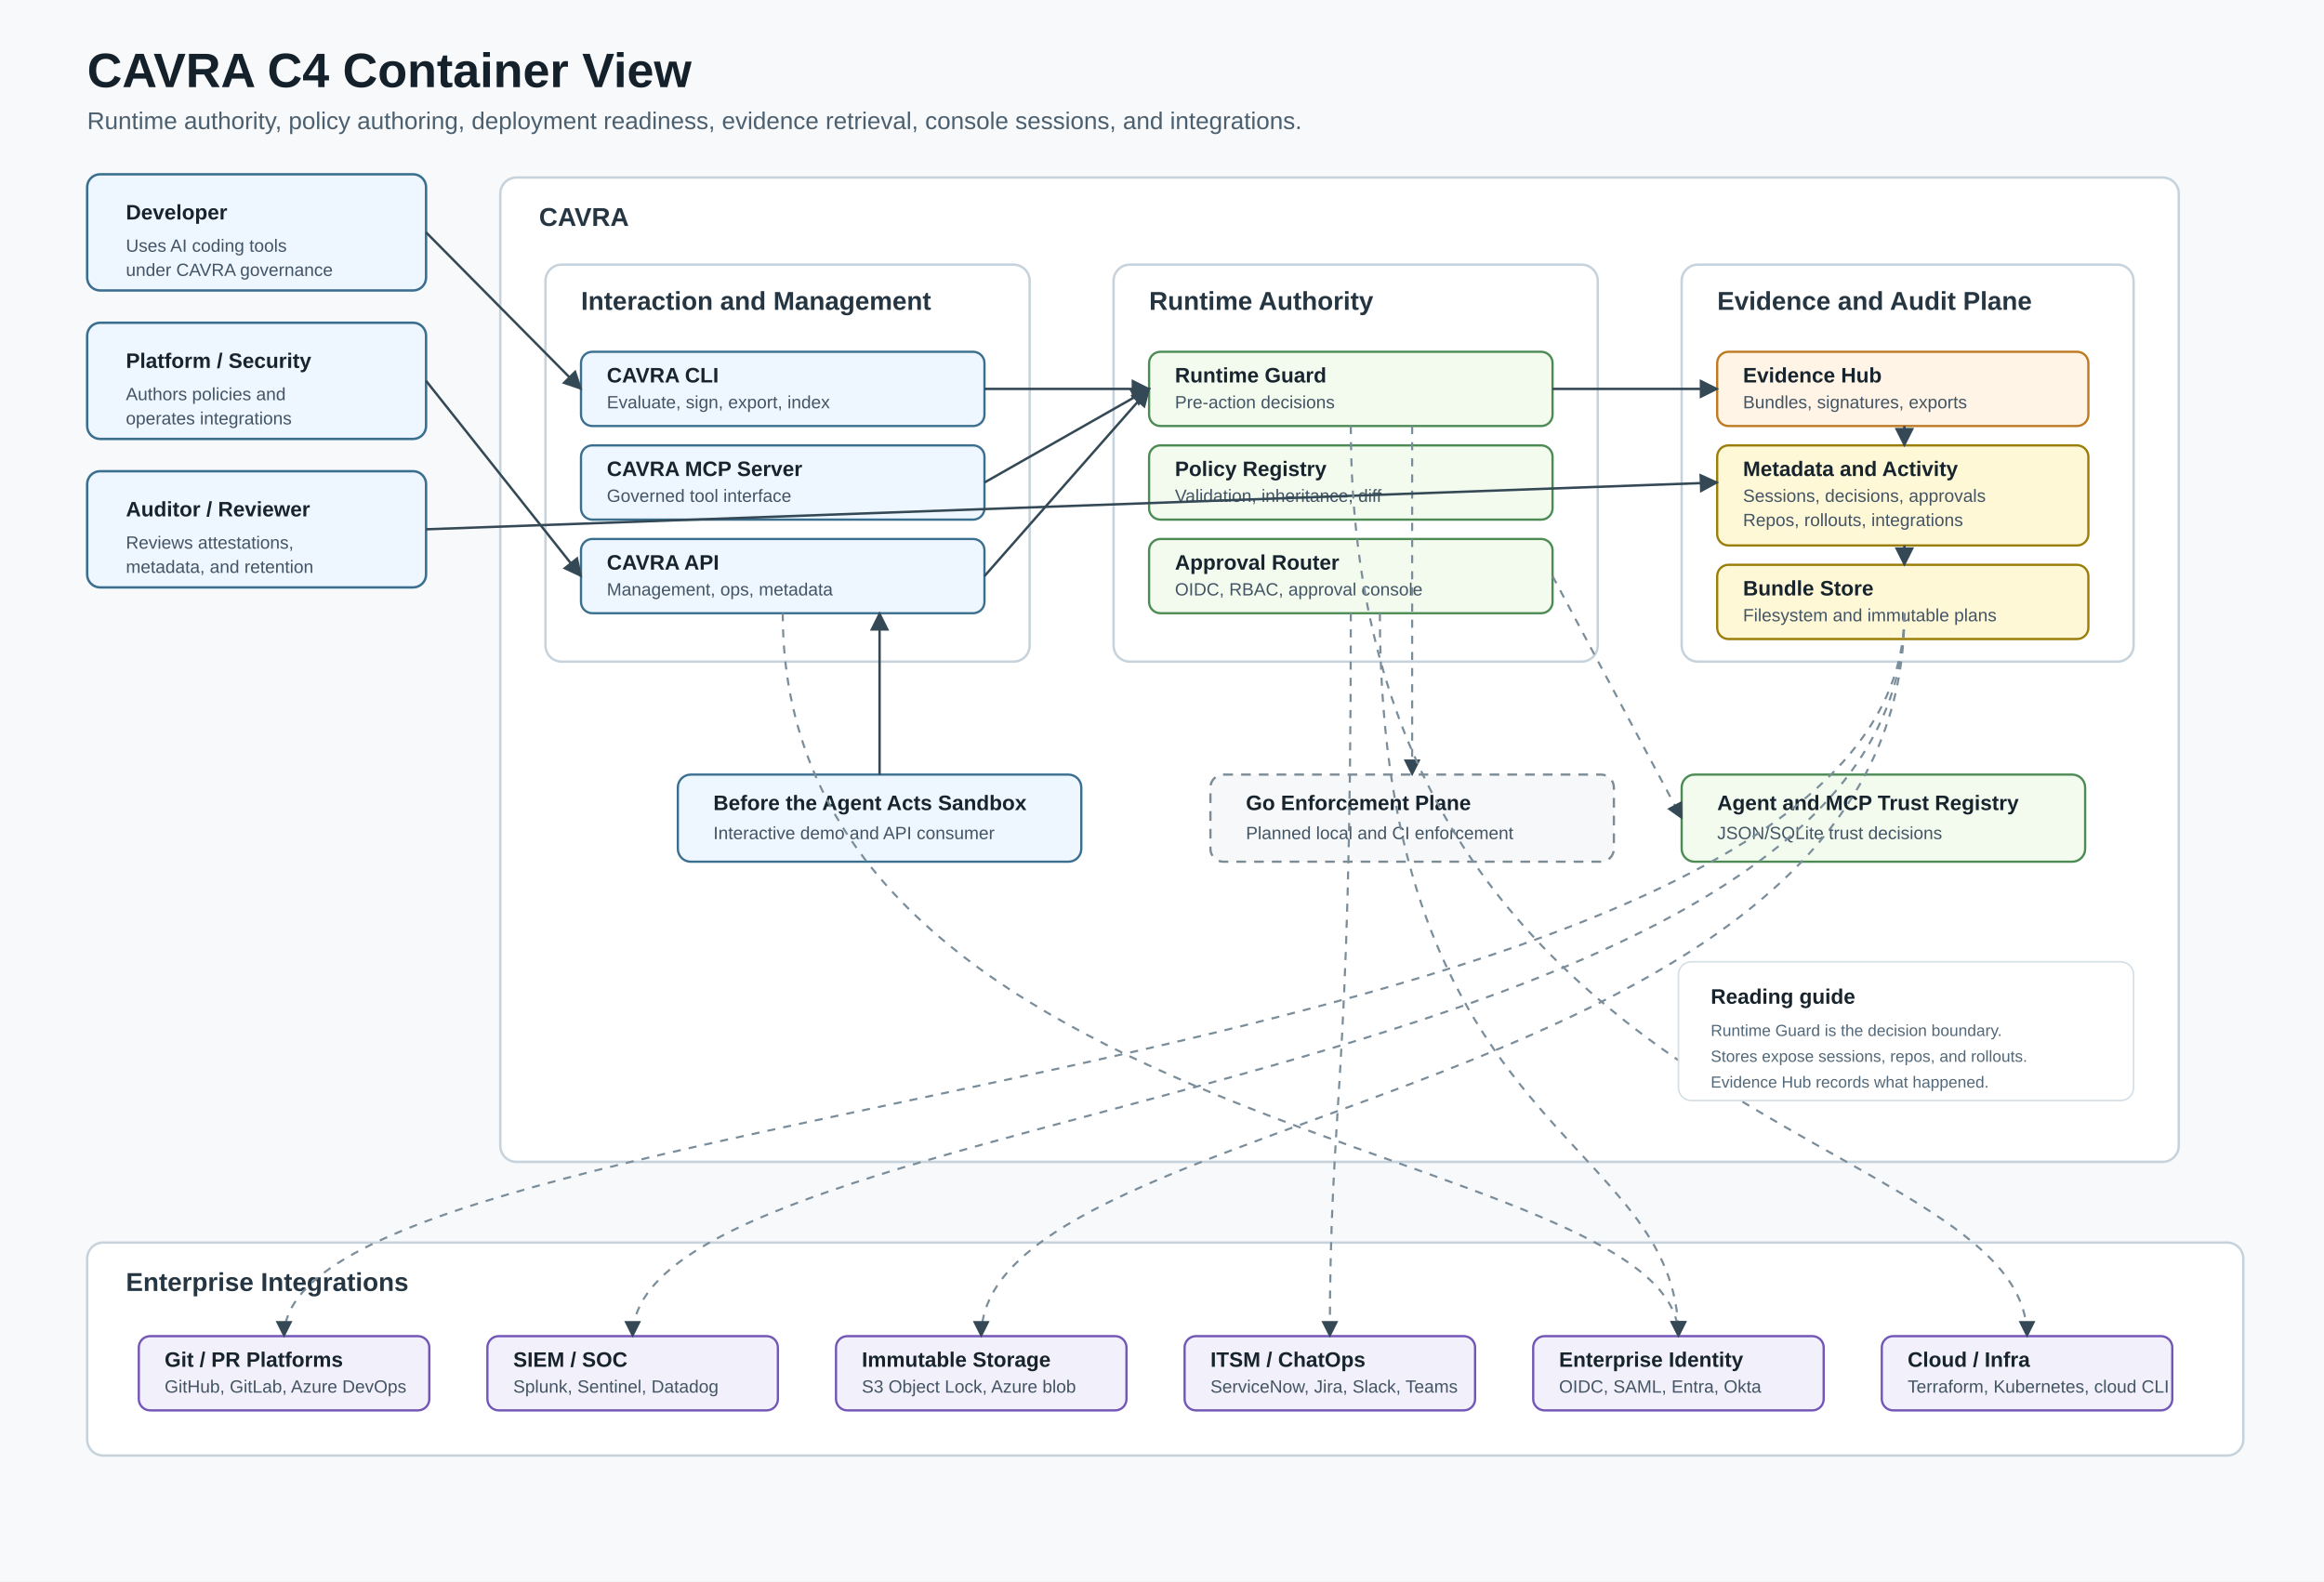
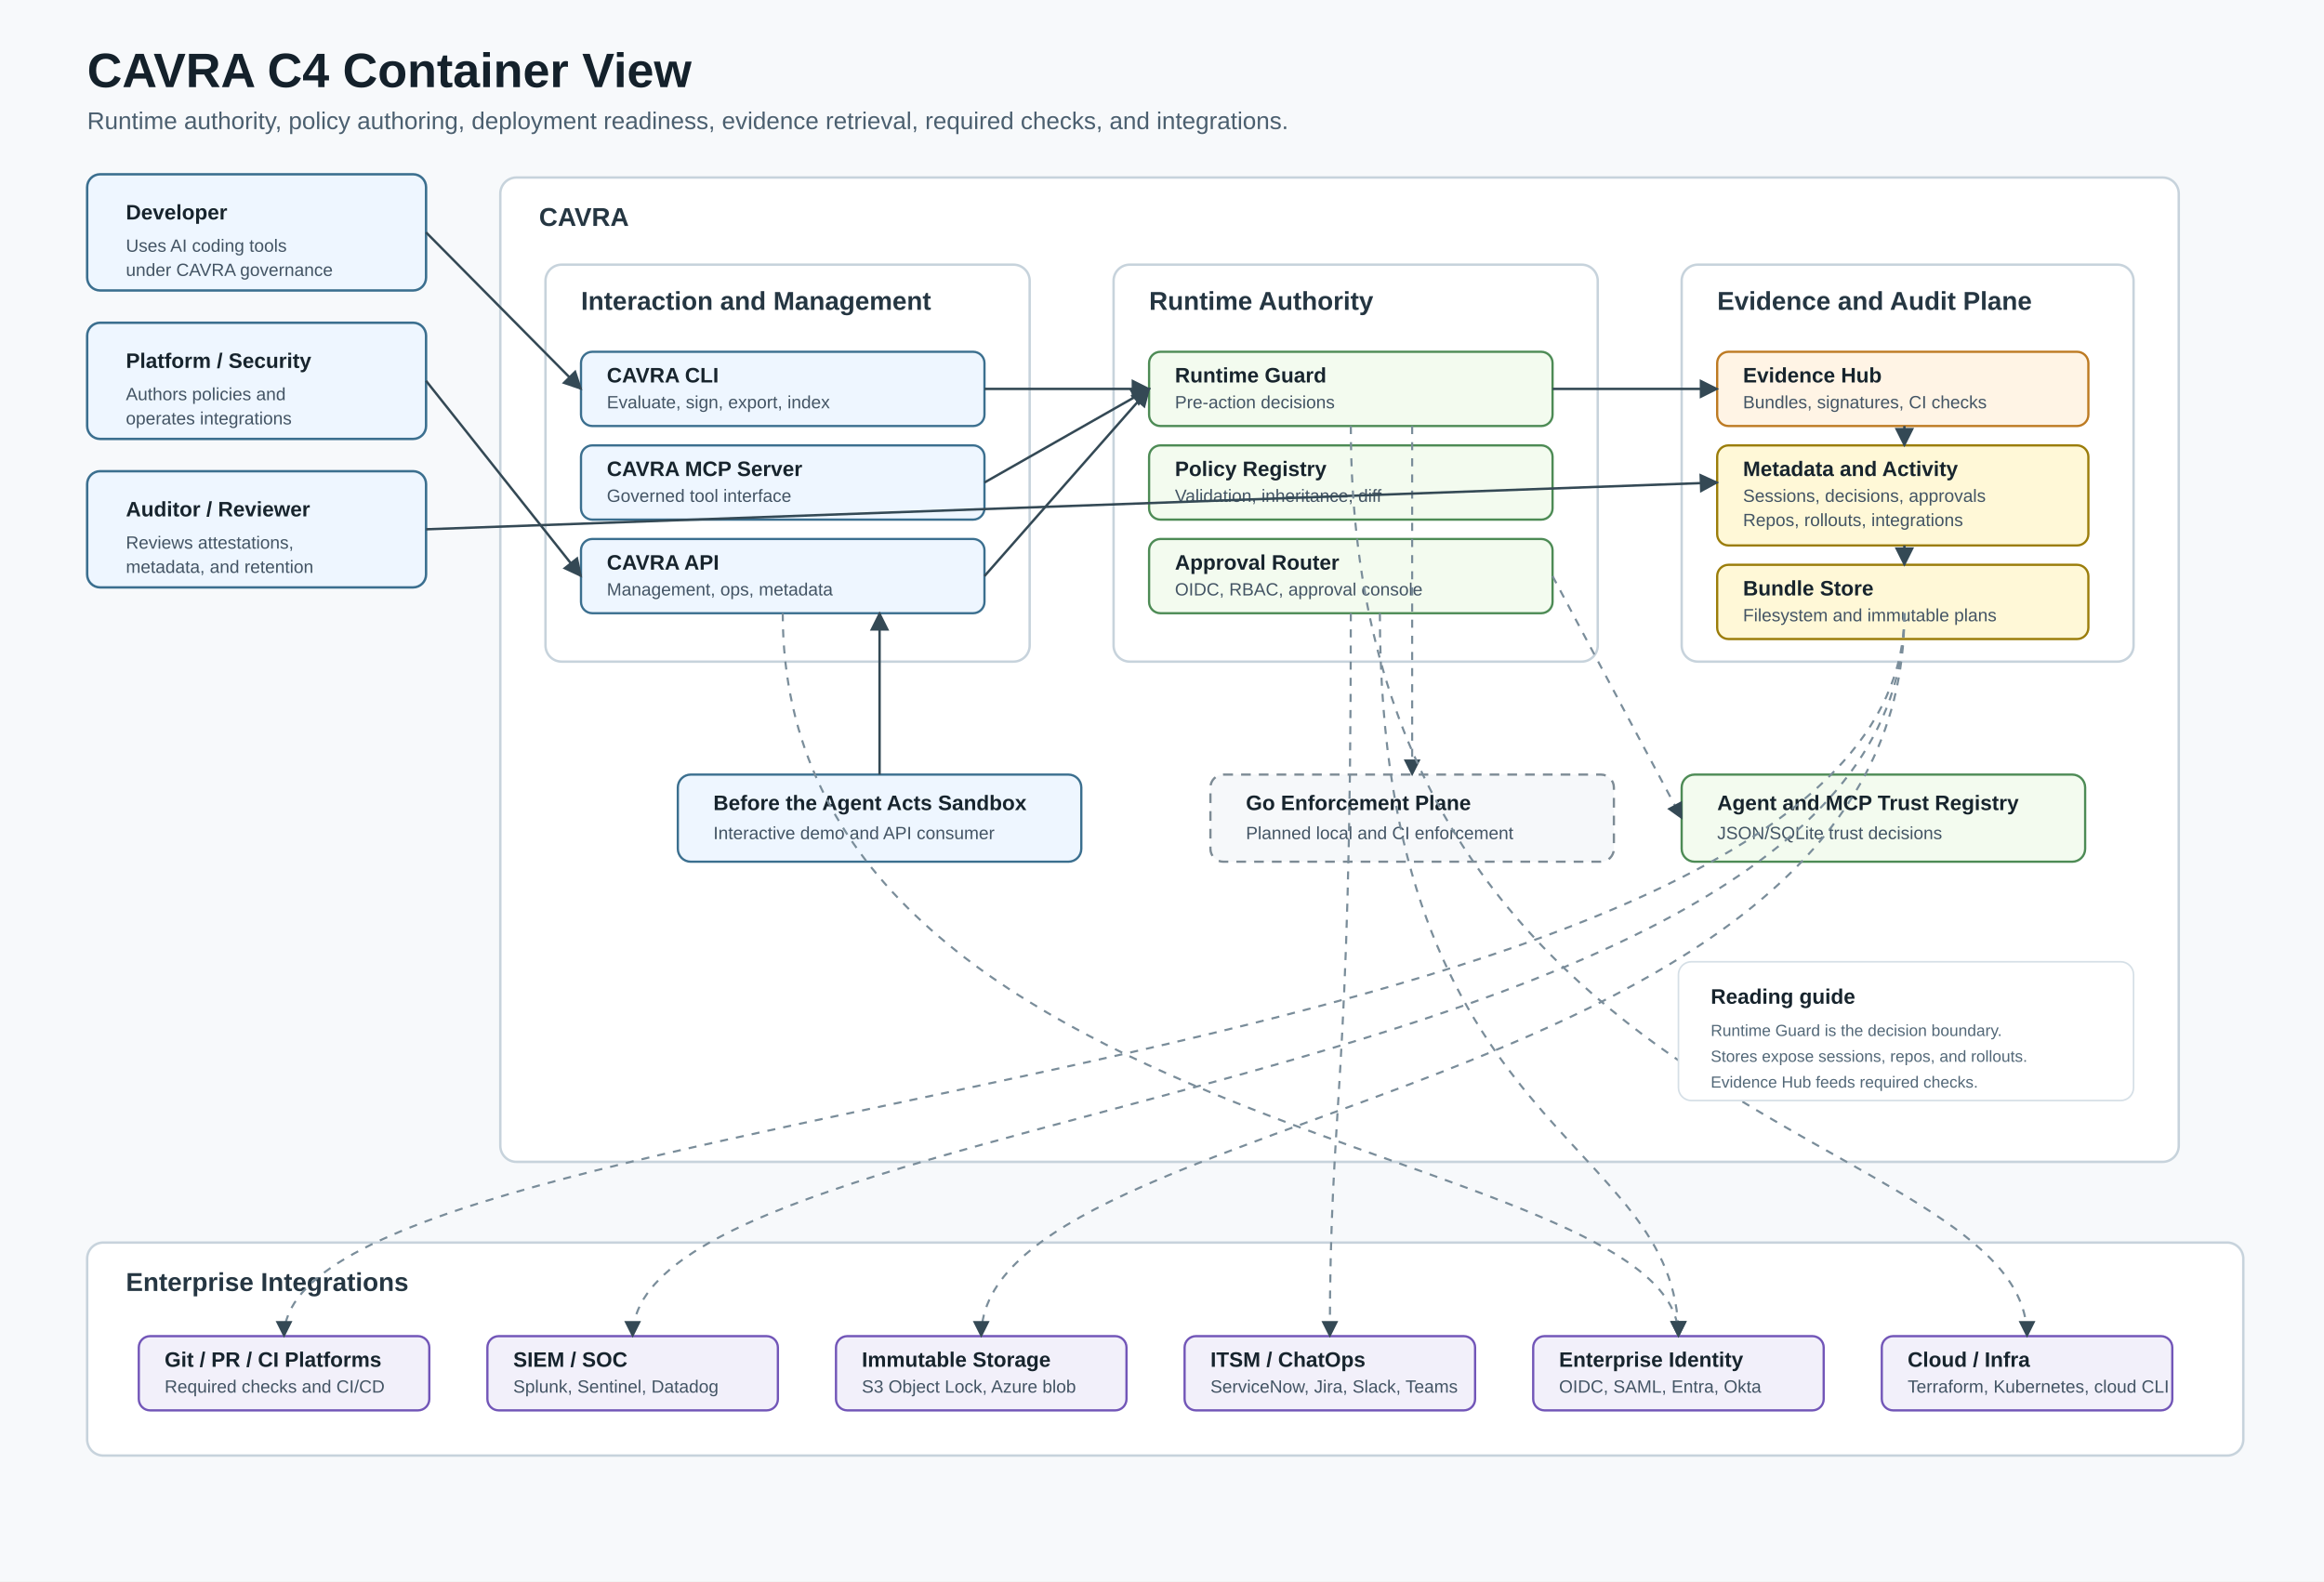
<svg xmlns="http://www.w3.org/2000/svg" width="1440" height="980" viewBox="0 0 1440 980" role="img" aria-labelledby="title desc">
  <defs>
    <marker id="arrow" viewBox="0 0 10 10" refX="9" refY="5" markerWidth="8" markerHeight="8" orient="auto-start-reverse">
      <path d="M 0 0 L 10 5 L 0 10 z" fill="#344955" />
    </marker>
    <style>
      .bg { fill: #f7f9fb; }
      .title { font: 700 30px Arial, sans-serif; fill: #14212b; }
      .subtitle { font: 400 15px Arial, sans-serif; fill: #4b5f6f; }
      .boundary { fill: #ffffff; stroke: #c7d3dc; stroke-width: 1.5; }
      .boundary-title { font: 700 16px Arial, sans-serif; fill: #253642; }
      .actor { fill: #eef6ff; stroke: #3b6f8f; stroke-width: 1.5; }
      .surface { fill: #eef6ff; stroke: #3b6f8f; stroke-width: 1.4; }
      .authority { fill: #f3fbef; stroke: #4d8b55; stroke-width: 1.4; }
      .evidence { fill: #fff4e5; stroke: #bd7a22; stroke-width: 1.4; }
      .external { fill: #f2f0fa; stroke: #7256b8; stroke-width: 1.4; }
      .planned { fill: #f6f8fa; stroke: #7d8b95; stroke-width: 1.4; stroke-dasharray: 6 5; }
      .store { fill: #fff8d7; stroke: #9b7d0a; stroke-width: 1.4; }
      .node-title { font: 700 13px Arial, sans-serif; fill: #17242d; }
      .node-text { font: 400 11px Arial, sans-serif; fill: #435464; }
      .small { font: 400 10px Arial, sans-serif; fill: #526777; }
      .arrow { stroke: #344955; stroke-width: 1.5; fill: none; marker-end: url(#arrow); }
      .soft-arrow { stroke: #7a8d9a; stroke-width: 1.3; fill: none; marker-end: url(#arrow); stroke-dasharray: 5 5; }
      .legend { fill: #ffffff; stroke: #d5dfe6; stroke-width: 1; }
    </style>
  </defs>
  <rect class="bg" width="1440" height="980" />
  <text x="54" y="54" class="title">CAVRA C4 Container View</text>
-   <text x="54" y="80" class="subtitle">Runtime authority, policy authoring, deployment readiness, evidence retrieval, console sessions, and integrations.</text>
+   <text x="54" y="80" class="subtitle">Runtime authority, policy authoring, deployment readiness, evidence retrieval, required checks, and integrations.</text>
  <rect x="54" y="108" width="210" height="72" rx="8" class="actor" />
  <text x="78" y="136" class="node-title">Developer</text>
  <text x="78" y="156" class="node-text">Uses AI coding tools</text>
  <text x="78" y="171" class="node-text">under CAVRA governance</text>
  <rect x="54" y="200" width="210" height="72" rx="8" class="actor" />
  <text x="78" y="228" class="node-title">Platform / Security</text>
  <text x="78" y="248" class="node-text">Authors policies and</text>
  <text x="78" y="263" class="node-text">operates integrations</text>
  <rect x="54" y="292" width="210" height="72" rx="8" class="actor" />
  <text x="78" y="320" class="node-title">Auditor / Reviewer</text>
  <text x="78" y="340" class="node-text">Reviews attestations,</text>
  <text x="78" y="355" class="node-text">metadata, and retention</text>
  <rect x="310" y="110" width="1040" height="610" rx="10" class="boundary" />
  <text x="334" y="140" class="boundary-title">CAVRA</text>
  <rect x="338" y="164" width="300" height="246" rx="10" class="boundary" />
  <text x="360" y="192" class="boundary-title">Interaction and Management</text>
  <rect x="360" y="218" width="250" height="46" rx="7" class="surface" />
  <text x="376" y="237" class="node-title">CAVRA CLI</text>
  <text x="376" y="253" class="node-text">Evaluate, sign, export, index</text>
  <rect x="360" y="276" width="250" height="46" rx="7" class="surface" />
  <text x="376" y="295" class="node-title">CAVRA MCP Server</text>
  <text x="376" y="311" class="node-text">Governed tool interface</text>
  <rect x="360" y="334" width="250" height="46" rx="7" class="surface" />
  <text x="376" y="353" class="node-title">CAVRA API</text>
  <text x="376" y="369" class="node-text">Management, ops, metadata</text>
  <rect x="690" y="164" width="300" height="246" rx="10" class="boundary" />
  <text x="712" y="192" class="boundary-title">Runtime Authority</text>
  <rect x="712" y="218" width="250" height="46" rx="7" class="authority" />
  <text x="728" y="237" class="node-title">Runtime Guard</text>
  <text x="728" y="253" class="node-text">Pre-action decisions</text>
  <rect x="712" y="276" width="250" height="46" rx="7" class="authority" />
  <text x="728" y="295" class="node-title">Policy Registry</text>
  <text x="728" y="311" class="node-text">Validation, inheritance, diff</text>
  <rect x="712" y="334" width="250" height="46" rx="7" class="authority" />
  <text x="728" y="353" class="node-title">Approval Router</text>
  <text x="728" y="369" class="node-text">OIDC, RBAC, approval console</text>
  <rect x="1042" y="164" width="280" height="246" rx="10" class="boundary" />
  <text x="1064" y="192" class="boundary-title">Evidence and Audit Plane</text>
  <rect x="1064" y="218" width="230" height="46" rx="7" class="evidence" />
  <text x="1080" y="237" class="node-title">Evidence Hub</text>
-   <text x="1080" y="253" class="node-text">Bundles, signatures, exports</text>
+   <text x="1080" y="253" class="node-text">Bundles, signatures, CI checks</text>
  <rect x="1064" y="276" width="230" height="62" rx="7" class="store" />
  <text x="1080" y="295" class="node-title">Metadata and Activity</text>
  <text x="1080" y="311" class="node-text">Sessions, decisions, approvals</text>
  <text x="1080" y="326" class="node-text">Repos, rollouts, integrations</text>
  <rect x="1064" y="350" width="230" height="46" rx="7" class="store" />
  <text x="1080" y="369" class="node-title">Bundle Store</text>
  <text x="1080" y="385" class="node-text">Filesystem and immutable plans</text>
  <rect x="420" y="480" width="250" height="54" rx="8" class="surface" />
  <text x="442" y="502" class="node-title">Before the Agent Acts Sandbox</text>
  <text x="442" y="520" class="node-text">Interactive demo and API consumer</text>
  <rect x="750" y="480" width="250" height="54" rx="8" class="planned" />
  <text x="772" y="502" class="node-title">Go Enforcement Plane</text>
  <text x="772" y="520" class="node-text">Planned local and CI enforcement</text>
  <rect x="1042" y="480" width="250" height="54" rx="8" class="authority" />
  <text x="1064" y="502" class="node-title">Agent and MCP Trust Registry</text>
  <text x="1064" y="520" class="node-text">JSON/SQLite trust decisions</text>
  <path class="arrow" d="M610 241 L712 241" />
  <path class="arrow" d="M610 299 L712 241" />
  <path class="arrow" d="M610 357 L712 241" />
  <path class="arrow" d="M962 241 L1064 241" />
  <path class="arrow" d="M1180 264 L1180 276" />
  <path class="arrow" d="M1180 338 L1180 350" />
  <path class="soft-arrow" d="M875 264 L875 480" />
  <path class="soft-arrow" d="M962 357 L1042 507" />
  <path class="arrow" d="M545 480 L545 380" />
  <path class="arrow" d="M264 144 L360 241" />
  <path class="arrow" d="M264 236 L360 357" />
  <path class="arrow" d="M264 328 L1064 299" />
  <rect x="54" y="770" width="1336" height="132" rx="10" class="boundary" />
  <text x="78" y="800" class="boundary-title">Enterprise Integrations</text>
  <rect x="86" y="828" width="180" height="46" rx="7" class="external" />
-   <text x="102" y="847" class="node-title">Git / PR Platforms</text>
-   <text x="102" y="863" class="node-text">GitHub, GitLab, Azure DevOps</text>
+   <text x="102" y="847" class="node-title">Git / PR / CI Platforms</text>
+   <text x="102" y="863" class="node-text">Required checks and CI/CD</text>
  <rect x="302" y="828" width="180" height="46" rx="7" class="external" />
  <text x="318" y="847" class="node-title">SIEM / SOC</text>
  <text x="318" y="863" class="node-text">Splunk, Sentinel, Datadog</text>
  <rect x="518" y="828" width="180" height="46" rx="7" class="external" />
  <text x="534" y="847" class="node-title">Immutable Storage</text>
  <text x="534" y="863" class="node-text">S3 Object Lock, Azure blob</text>
  <rect x="734" y="828" width="180" height="46" rx="7" class="external" />
  <text x="750" y="847" class="node-title">ITSM / ChatOps</text>
  <text x="750" y="863" class="node-text">ServiceNow, Jira, Slack, Teams</text>
  <rect x="950" y="828" width="180" height="46" rx="7" class="external" />
  <text x="966" y="847" class="node-title">Enterprise Identity</text>
  <text x="966" y="863" class="node-text">OIDC, SAML, Entra, Okta</text>
  <rect x="1166" y="828" width="180" height="46" rx="7" class="external" />
  <text x="1182" y="847" class="node-title">Cloud / Infra</text>
  <text x="1182" y="863" class="node-text">Terraform, Kubernetes, cloud CLI</text>
  <path class="soft-arrow" d="M1180 380 C1180 675 176 675 176 828" />
  <path class="soft-arrow" d="M1180 380 C1180 680 392 680 392 828" />
  <path class="soft-arrow" d="M1180 380 C1180 684 608 684 608 828" />
  <path class="soft-arrow" d="M837 380 C837 680 824 680 824 828" />
  <path class="soft-arrow" d="M855 380 C855 704 1040 704 1040 828" />
  <path class="soft-arrow" d="M485 380 C485 708 1040 708 1040 828" />
  <path class="soft-arrow" d="M837 264 C837 700 1256 700 1256 828" />
  <rect x="1040" y="596" width="282" height="86" rx="8" class="legend" />
  <text x="1060" y="622" class="node-title">Reading guide</text>
  <text x="1060" y="642" class="small">Runtime Guard is the decision boundary.</text>
  <text x="1060" y="658" class="small">Stores expose sessions, repos, and rollouts.</text>
-   <text x="1060" y="674" class="small">Evidence Hub records what happened.</text>
+   <text x="1060" y="674" class="small">Evidence Hub feeds required checks.</text>
</svg>
